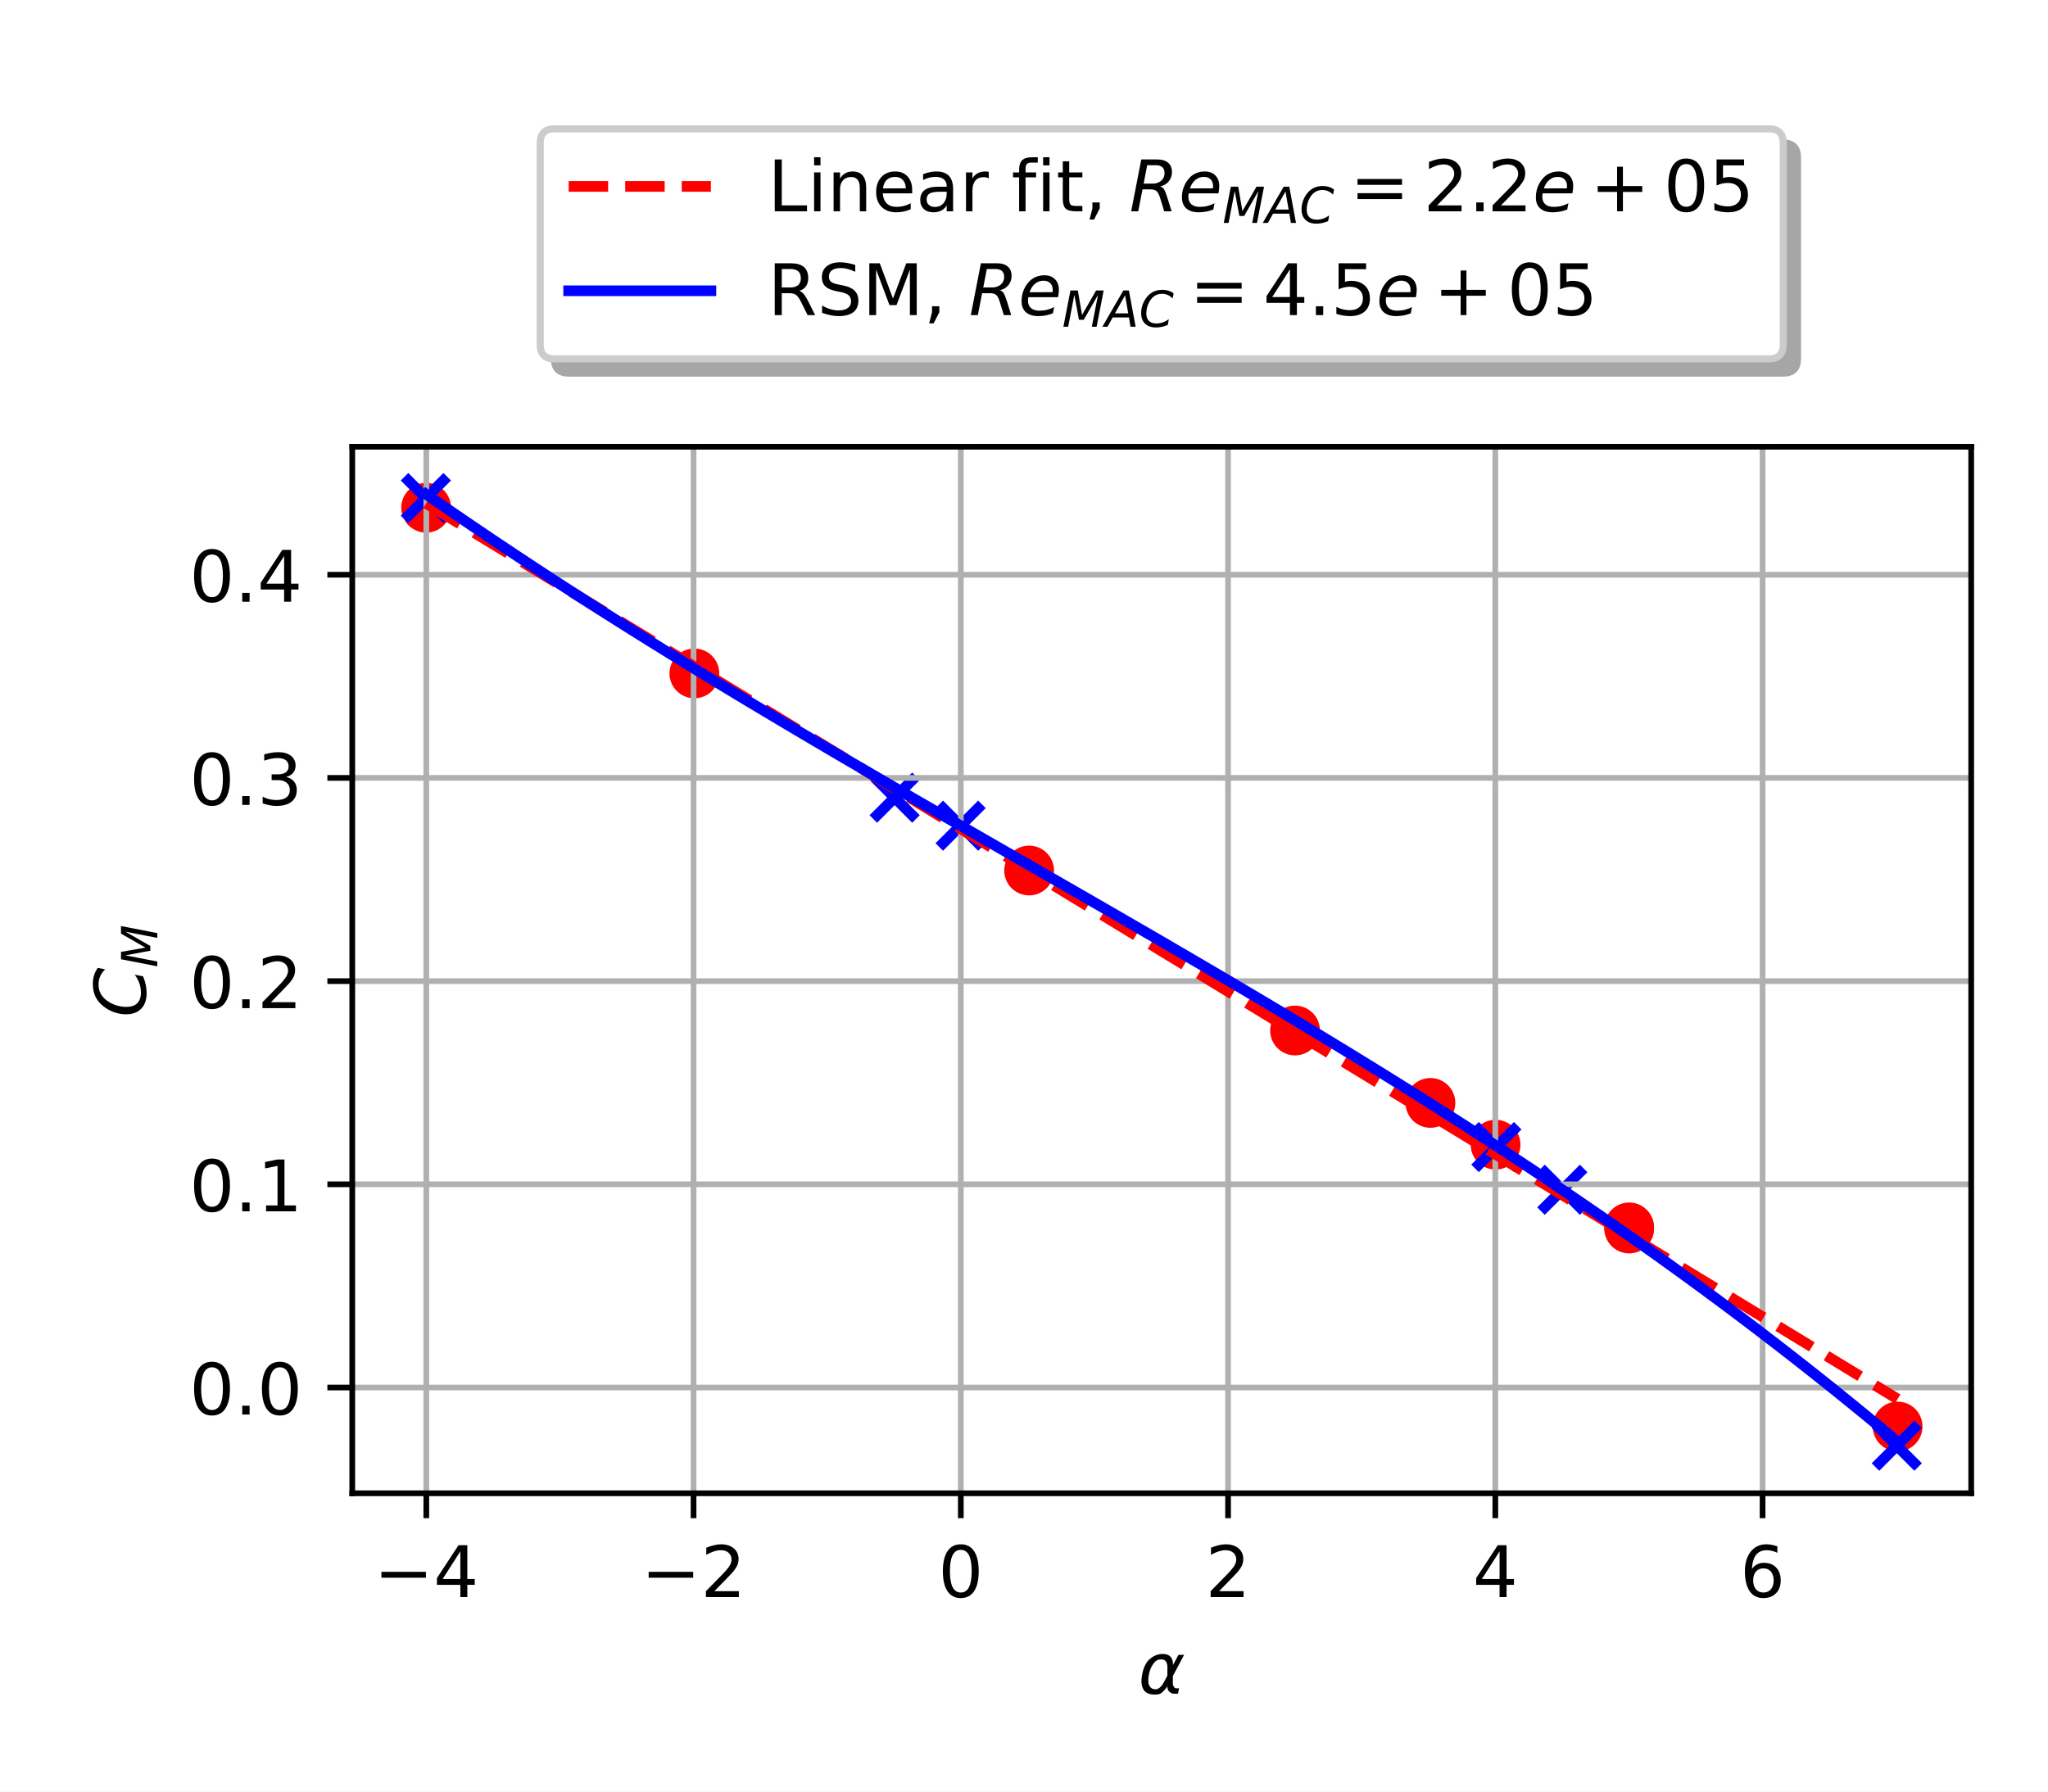
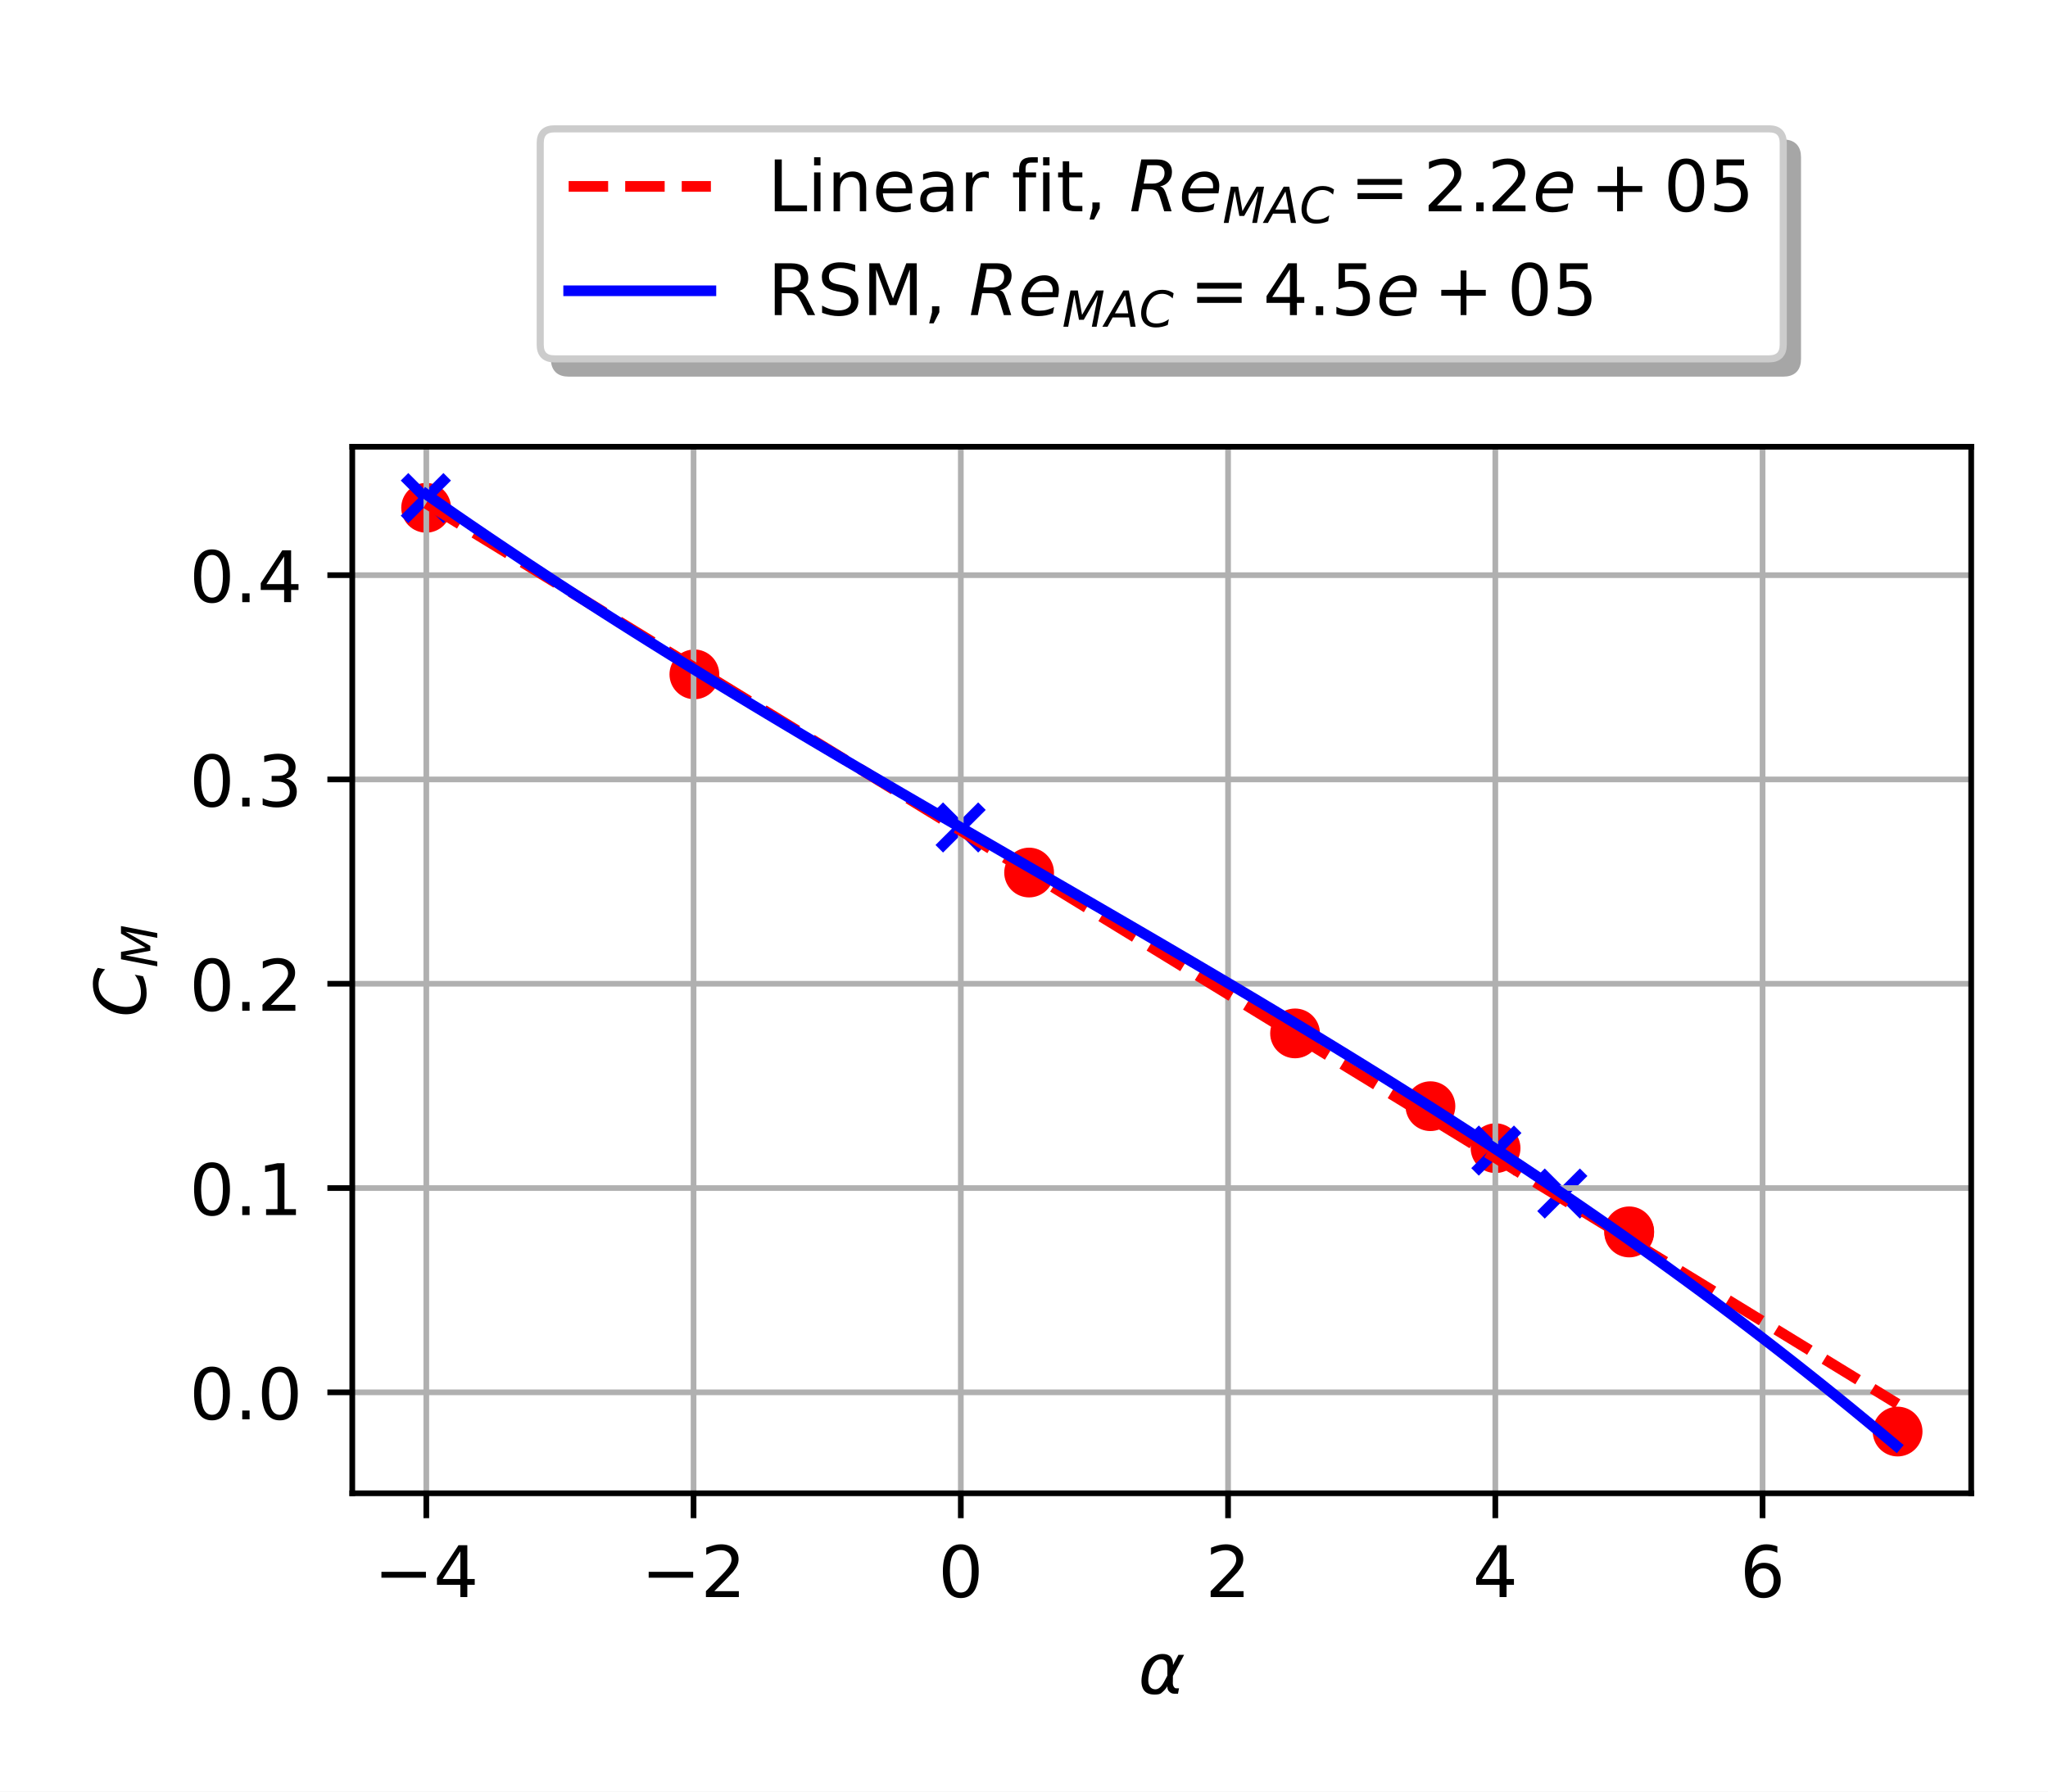
<svg xmlns="http://www.w3.org/2000/svg" xmlns:xlink="http://www.w3.org/1999/xlink" width="288pt" height="252pt" viewBox="0 0 288 252" version="1.1">
  <defs>
    <style type="text/css">*{stroke-linejoin: round; stroke-linecap: butt}</style>
  </defs>
  <g id="figure_1">
    <g id="patch_1">
      <path d="M 0 252  L 288 252  L 288 0  L 0 0  z " style="fill: #ffffff" />
    </g>
    <g id="axes_1">
      <g id="patch_2">
        <path d="M 49.538 210.04  L 277.2 210.04  L 277.2 62.838  L 49.538 62.838  z " style="fill: #ffffff" />
      </g>
      <g id="PathCollection_1">
        <defs>
-           <path id="mb49f72d69c" d="M 0 3  C 0.796 3 1.559 2.684 2.121 2.121  C 2.684 1.559 3 0.796 3 0  C 3 -0.796 2.684 -1.559 2.121 -2.121  C 1.559 -2.684 0.796 -3 0 -3  C -0.796 -3 -1.559 -2.684 -2.121 -2.121  C -2.684 -1.559 -3 -0.796 -3 0  C -3 0.796 -2.684 1.559 -2.121 2.121  C -1.559 2.684 -0.796 3 0 3  z " style="stroke: #ff0000" />
+           <path id="m8ae3cee586" d="M 0 3  C 0.796 3 1.559 2.684 2.121 2.121  C 2.684 1.559 3 0.796 3 0  C 3 -0.796 2.684 -1.559 2.121 -2.121  C 1.559 -2.684 0.796 -3 0 -3  C -0.796 -3 -1.559 -2.684 -2.121 -2.121  C -2.684 -1.559 -3 -0.796 -3 0  C -3 0.796 -2.684 1.559 -2.121 2.121  C -1.559 2.684 -0.796 3 0 3  z " style="stroke: #ff0000" />
        </defs>
-         <g clip-path="url(#pab47862c0a)">
-           <use xlink:href="#mb49f72d69c" x="59.924" y="71.418" style="fill: #ff0000; stroke: #ff0000" />
-           <use xlink:href="#mb49f72d69c" x="210.315" y="161.004" style="fill: #ff0000; stroke: #ff0000" />
-           <use xlink:href="#mb49f72d69c" x="266.852" y="200.649" style="fill: #ff0000; stroke: #ff0000" />
-           <use xlink:href="#mb49f72d69c" x="97.647" y="94.718" style="fill: #ff0000; stroke: #ff0000" />
-           <use xlink:href="#mb49f72d69c" x="182.118" y="144.948" style="fill: #ff0000; stroke: #ff0000" />
-           <use xlink:href="#mb49f72d69c" x="144.719" y="122.443" style="fill: #ff0000; stroke: #ff0000" />
-           <use xlink:href="#mb49f72d69c" x="229.106" y="172.801" style="fill: #ff0000; stroke: #ff0000" />
-           <use xlink:href="#mb49f72d69c" x="229.106" y="172.64" style="fill: #ff0000; stroke: #ff0000" />
-           <use xlink:href="#mb49f72d69c" x="201.155" y="155.131" style="fill: #ff0000; stroke: #ff0000" />
+         <g clip-path="url(#p9fdb414869)">
+           <use xlink:href="#m8ae3cee586" x="59.924" y="71.428" style="fill: #ff0000; stroke: #ff0000" />
+           <use xlink:href="#m8ae3cee586" x="210.315" y="161.499" style="fill: #ff0000; stroke: #ff0000" />
+           <use xlink:href="#m8ae3cee586" x="266.852" y="201.358" style="fill: #ff0000; stroke: #ff0000" />
+           <use xlink:href="#m8ae3cee586" x="97.647" y="94.854" style="fill: #ff0000; stroke: #ff0000" />
+           <use xlink:href="#m8ae3cee586" x="182.118" y="145.356" style="fill: #ff0000; stroke: #ff0000" />
+           <use xlink:href="#m8ae3cee586" x="144.719" y="122.729" style="fill: #ff0000; stroke: #ff0000" />
+           <use xlink:href="#m8ae3cee586" x="229.106" y="173.359" style="fill: #ff0000; stroke: #ff0000" />
+           <use xlink:href="#m8ae3cee586" x="229.106" y="173.198" style="fill: #ff0000; stroke: #ff0000" />
+           <use xlink:href="#m8ae3cee586" x="201.155" y="155.594" style="fill: #ff0000; stroke: #ff0000" />
        </g>
      </g>
      <g id="PathCollection_2">
        <defs>
-           <path id="m81553757bf" d="M -3 3  L 3 -3  M -3 -3  L 3 3  " style="stroke: #0000ff; stroke-width: 1.5" />
+           <path id="me4665b30a8" d="M -3 3  L 3 -3  M -3 -3  L 3 3  " style="stroke: #0000ff; stroke-width: 1.5" />
        </defs>
-         <g clip-path="url(#pab47862c0a)">
-           <use xlink:href="#m81553757bf" x="266.739" y="203.349" style="fill: #0000ff; stroke: #0000ff; stroke-width: 1.5" />
-           <use xlink:href="#m81553757bf" x="135.086" y="116.137" style="fill: #0000ff; stroke: #0000ff; stroke-width: 1.5" />
-           <use xlink:href="#m81553757bf" x="210.428" y="161.341" style="fill: #0000ff; stroke: #0000ff; stroke-width: 1.5" />
-           <use xlink:href="#m81553757bf" x="125.811" y="112.197" style="fill: #0000ff; stroke: #0000ff; stroke-width: 1.5" />
-           <use xlink:href="#m81553757bf" x="219.701" y="167.352" style="fill: #0000ff; stroke: #0000ff; stroke-width: 1.5" />
-           <use xlink:href="#m81553757bf" x="59.886" y="70.06" style="fill: #0000ff; stroke: #0000ff; stroke-width: 1.5" />
+         <g clip-path="url(#p9fdb414869)">
+           <use xlink:href="#me4665b30a8" x="135.086" y="116.389" style="fill: #0000ff; stroke: #0000ff; stroke-width: 1.5" />
+           <use xlink:href="#me4665b30a8" x="210.428" y="161.837" style="fill: #0000ff; stroke: #0000ff; stroke-width: 1.5" />
+           <use xlink:href="#me4665b30a8" x="219.701" y="167.881" style="fill: #0000ff; stroke: #0000ff; stroke-width: 1.5" />
+           <use xlink:href="#me4665b30a8" x="59.886" y="70.063" style="fill: #0000ff; stroke: #0000ff; stroke-width: 1.5" />
        </g>
      </g>
      <g id="matplotlib.axis_1">
        <g id="xtick_1">
          <g id="line2d_1">
-             <path d="M 59.949 210.04  L 59.949 62.838  " clip-path="url(#pab47862c0a)" style="fill: none; stroke: #b0b0b0; stroke-width: 0.8; stroke-linecap: square" />
+             <path d="M 59.949 210.04  L 59.949 62.838  " clip-path="url(#p9fdb414869)" style="fill: none; stroke: #b0b0b0; stroke-width: 0.8; stroke-linecap: square" />
          </g>
          <g id="line2d_2">
            <defs>
-               <path id="m989e47836b" d="M 0 0  L 0 3.5  " style="stroke: #000000; stroke-width: 0.8" />
-             </defs>
-             <g>
-               <use xlink:href="#m989e47836b" x="59.949" y="210.04" style="stroke: #000000; stroke-width: 0.8" />
+               <path id="m7a6e5e6312" d="M 0 0  L 0 3.5  " style="stroke: #000000; stroke-width: 0.8" />
+             </defs>
+             <g>
+               <use xlink:href="#m7a6e5e6312" x="59.949" y="210.04" style="stroke: #000000; stroke-width: 0.8" />
            </g>
          </g>
          <g id="text_1">
            <g transform="translate(52.57741 224.6384) scale(0.1 -0.1)">
              <defs>
                <path id="DejaVuSans-2212" d="M 678 2272  L 4684 2272  L 4684 1741  L 678 1741  L 678 2272  z " transform="scale(0.015625)" />
                <path id="DejaVuSans-34" d="M 2419 4116  L 825 1625  L 2419 1625  L 2419 4116  z M 2253 4666  L 3047 4666  L 3047 1625  L 3713 1625  L 3713 1100  L 3047 1100  L 3047 0  L 2419 0  L 2419 1100  L 313 1100  L 313 1709  L 2253 4666  z " transform="scale(0.015625)" />
              </defs>
              <use xlink:href="#DejaVuSans-2212" />
              <use xlink:href="#DejaVuSans-34" x="83.789" />
            </g>
          </g>
        </g>
        <g id="xtick_2">
          <g id="line2d_3">
-             <path d="M 97.531 210.04  L 97.531 62.838  " clip-path="url(#pab47862c0a)" style="fill: none; stroke: #b0b0b0; stroke-width: 0.8; stroke-linecap: square" />
+             <path d="M 97.531 210.04  L 97.531 62.838  " clip-path="url(#p9fdb414869)" style="fill: none; stroke: #b0b0b0; stroke-width: 0.8; stroke-linecap: square" />
          </g>
          <g id="line2d_4">
            <g>
-               <use xlink:href="#m989e47836b" x="97.531" y="210.04" style="stroke: #000000; stroke-width: 0.8" />
+               <use xlink:href="#m7a6e5e6312" x="97.531" y="210.04" style="stroke: #000000; stroke-width: 0.8" />
            </g>
          </g>
          <g id="text_2">
            <g transform="translate(90.16002 224.6384) scale(0.1 -0.1)">
              <defs>
                <path id="DejaVuSans-32" d="M 1228 531  L 3431 531  L 3431 0  L 469 0  L 469 531  Q 828 903 1448 1529  Q 2069 2156 2228 2338  Q 2531 2678 2651 2914  Q 2772 3150 2772 3378  Q 2772 3750 2511 3984  Q 2250 4219 1831 4219  Q 1534 4219 1204 4116  Q 875 4013 500 3803  L 500 4441  Q 881 4594 1212 4672  Q 1544 4750 1819 4750  Q 2544 4750 2975 4387  Q 3406 4025 3406 3419  Q 3406 3131 3298 2873  Q 3191 2616 2906 2266  Q 2828 2175 2409 1742  Q 1991 1309 1228 531  z " transform="scale(0.015625)" />
              </defs>
              <use xlink:href="#DejaVuSans-2212" />
              <use xlink:href="#DejaVuSans-32" x="83.789" />
            </g>
          </g>
        </g>
        <g id="xtick_3">
          <g id="line2d_5">
-             <path d="M 135.114 210.04  L 135.114 62.838  " clip-path="url(#pab47862c0a)" style="fill: none; stroke: #b0b0b0; stroke-width: 0.8; stroke-linecap: square" />
+             <path d="M 135.114 210.04  L 135.114 62.838  " clip-path="url(#p9fdb414869)" style="fill: none; stroke: #b0b0b0; stroke-width: 0.8; stroke-linecap: square" />
          </g>
          <g id="line2d_6">
            <g>
-               <use xlink:href="#m989e47836b" x="135.114" y="210.04" style="stroke: #000000; stroke-width: 0.8" />
+               <use xlink:href="#m7a6e5e6312" x="135.114" y="210.04" style="stroke: #000000; stroke-width: 0.8" />
            </g>
          </g>
          <g id="text_3">
            <g transform="translate(131.9325 224.6384) scale(0.1 -0.1)">
              <defs>
                <path id="DejaVuSans-30" d="M 2034 4250  Q 1547 4250 1301 3770  Q 1056 3291 1056 2328  Q 1056 1369 1301 889  Q 1547 409 2034 409  Q 2525 409 2770 889  Q 3016 1369 3016 2328  Q 3016 3291 2770 3770  Q 2525 4250 2034 4250  z M 2034 4750  Q 2819 4750 3233 4129  Q 3647 3509 3647 2328  Q 3647 1150 3233 529  Q 2819 -91 2034 -91  Q 1250 -91 836 529  Q 422 1150 422 2328  Q 422 3509 836 4129  Q 1250 4750 2034 4750  z " transform="scale(0.015625)" />
              </defs>
              <use xlink:href="#DejaVuSans-30" />
            </g>
          </g>
        </g>
        <g id="xtick_4">
          <g id="line2d_7">
-             <path d="M 172.696 210.04  L 172.696 62.838  " clip-path="url(#pab47862c0a)" style="fill: none; stroke: #b0b0b0; stroke-width: 0.8; stroke-linecap: square" />
+             <path d="M 172.696 210.04  L 172.696 62.838  " clip-path="url(#p9fdb414869)" style="fill: none; stroke: #b0b0b0; stroke-width: 0.8; stroke-linecap: square" />
          </g>
          <g id="line2d_8">
            <g>
-               <use xlink:href="#m989e47836b" x="172.696" y="210.04" style="stroke: #000000; stroke-width: 0.8" />
+               <use xlink:href="#m7a6e5e6312" x="172.696" y="210.04" style="stroke: #000000; stroke-width: 0.8" />
            </g>
          </g>
          <g id="text_4">
            <g transform="translate(169.5151 224.6384) scale(0.1 -0.1)">
              <use xlink:href="#DejaVuSans-32" />
            </g>
          </g>
        </g>
        <g id="xtick_5">
          <g id="line2d_9">
-             <path d="M 210.279 210.04  L 210.279 62.838  " clip-path="url(#pab47862c0a)" style="fill: none; stroke: #b0b0b0; stroke-width: 0.8; stroke-linecap: square" />
+             <path d="M 210.279 210.04  L 210.279 62.838  " clip-path="url(#p9fdb414869)" style="fill: none; stroke: #b0b0b0; stroke-width: 0.8; stroke-linecap: square" />
          </g>
          <g id="line2d_10">
            <g>
-               <use xlink:href="#m989e47836b" x="210.279" y="210.04" style="stroke: #000000; stroke-width: 0.8" />
+               <use xlink:href="#m7a6e5e6312" x="210.279" y="210.04" style="stroke: #000000; stroke-width: 0.8" />
            </g>
          </g>
          <g id="text_5">
            <g transform="translate(207.0977 224.6384) scale(0.1 -0.1)">
              <use xlink:href="#DejaVuSans-34" />
            </g>
          </g>
        </g>
        <g id="xtick_6">
          <g id="line2d_11">
-             <path d="M 247.862 210.04  L 247.862 62.838  " clip-path="url(#pab47862c0a)" style="fill: none; stroke: #b0b0b0; stroke-width: 0.8; stroke-linecap: square" />
+             <path d="M 247.862 210.04  L 247.862 62.838  " clip-path="url(#p9fdb414869)" style="fill: none; stroke: #b0b0b0; stroke-width: 0.8; stroke-linecap: square" />
          </g>
          <g id="line2d_12">
            <g>
-               <use xlink:href="#m989e47836b" x="247.862" y="210.04" style="stroke: #000000; stroke-width: 0.8" />
+               <use xlink:href="#m7a6e5e6312" x="247.862" y="210.04" style="stroke: #000000; stroke-width: 0.8" />
            </g>
          </g>
          <g id="text_6">
            <g transform="translate(244.6803 224.6384) scale(0.1 -0.1)">
              <defs>
                <path id="DejaVuSans-36" d="M 2113 2584  Q 1688 2584 1439 2293  Q 1191 2003 1191 1497  Q 1191 994 1439 701  Q 1688 409 2113 409  Q 2538 409 2786 701  Q 3034 994 3034 1497  Q 3034 2003 2786 2293  Q 2538 2584 2113 2584  z M 3366 4563  L 3366 3988  Q 3128 4100 2886 4159  Q 2644 4219 2406 4219  Q 1781 4219 1451 3797  Q 1122 3375 1075 2522  Q 1259 2794 1537 2939  Q 1816 3084 2150 3084  Q 2853 3084 3261 2657  Q 3669 2231 3669 1497  Q 3669 778 3244 343  Q 2819 -91 2113 -91  Q 1303 -91 875 529  Q 447 1150 447 2328  Q 447 3434 972 4092  Q 1497 4750 2381 4750  Q 2619 4750 2861 4703  Q 3103 4656 3366 4563  z " transform="scale(0.015625)" />
              </defs>
              <use xlink:href="#DejaVuSans-36" />
            </g>
          </g>
        </g>
        <g id="text_7">
          <g transform="translate(160.069 238.3166) scale(0.1 -0.1)">
            <defs>
              <path id="DejaVuSans-Oblique-3b1" d="M 2619 1628  L 2622 2350  Q 2625 3088 2069 3091  Q 1653 3094 1394 2747  Q 1069 2319 959 1747  Q 825 1059 994 731  Q 1169 397 1547 397  Q 1966 397 2319 1063  L 2619 1628  z M 2166 3578  Q 3141 3594 3128 2584  Q 3128 2584 3616 3500  L 4128 3500  L 3119 1603  L 3109 919  Q 3109 766 3194 638  Q 3291 488 3391 488  L 3669 488  L 3575 0  L 3228 0  Q 2934 0 2722 263  Q 2622 394 2619 669  Q 2416 334 2066 50  Q 1900 -81 1453 -78  Q 722 -72 456 397  Q 184 884 353 1747  Q 534 2675 1009 3097  Q 1544 3569 2166 3578  z " transform="scale(0.015625)" />
            </defs>
            <use xlink:href="#DejaVuSans-Oblique-3b1" transform="translate(0 0.84375)" />
          </g>
        </g>
      </g>
      <g id="matplotlib.axis_2">
        <g id="ytick_1">
          <g id="line2d_13">
-             <path d="M 49.538 195.163  L 277.2 195.163  " clip-path="url(#pab47862c0a)" style="fill: none; stroke: #b0b0b0; stroke-width: 0.8; stroke-linecap: square" />
+             <path d="M 49.538 195.842  L 277.2 195.842  " clip-path="url(#p9fdb414869)" style="fill: none; stroke: #b0b0b0; stroke-width: 0.8; stroke-linecap: square" />
          </g>
          <g id="line2d_14">
            <defs>
-               <path id="mbe72a34223" d="M 0 0  L -3.5 0  " style="stroke: #000000; stroke-width: 0.8" />
-             </defs>
-             <g>
-               <use xlink:href="#mbe72a34223" x="49.538" y="195.163" style="stroke: #000000; stroke-width: 0.8" />
+               <path id="mff5ac485a6" d="M 0 0  L -3.5 0  " style="stroke: #000000; stroke-width: 0.8" />
+             </defs>
+             <g>
+               <use xlink:href="#mff5ac485a6" x="49.538" y="195.842" style="stroke: #000000; stroke-width: 0.8" />
            </g>
          </g>
          <g id="text_8">
-             <g transform="translate(26.63488 198.9624) scale(0.1 -0.1)">
+             <g transform="translate(26.63488 199.6415) scale(0.1 -0.1)">
              <defs>
                <path id="DejaVuSans-2e" d="M 684 794  L 1344 794  L 1344 0  L 684 0  L 684 794  z " transform="scale(0.015625)" />
              </defs>
              <use xlink:href="#DejaVuSans-30" />
              <use xlink:href="#DejaVuSans-2e" x="63.623" />
              <use xlink:href="#DejaVuSans-30" x="95.41" />
            </g>
          </g>
        </g>
        <g id="ytick_2">
          <g id="line2d_15">
-             <path d="M 49.538 166.582  L 277.2 166.582  " clip-path="url(#pab47862c0a)" style="fill: none; stroke: #b0b0b0; stroke-width: 0.8; stroke-linecap: square" />
+             <path d="M 49.538 167.106  L 277.2 167.106  " clip-path="url(#p9fdb414869)" style="fill: none; stroke: #b0b0b0; stroke-width: 0.8; stroke-linecap: square" />
          </g>
          <g id="line2d_16">
            <g>
-               <use xlink:href="#mbe72a34223" x="49.538" y="166.582" style="stroke: #000000; stroke-width: 0.8" />
+               <use xlink:href="#mff5ac485a6" x="49.538" y="167.106" style="stroke: #000000; stroke-width: 0.8" />
            </g>
          </g>
          <g id="text_9">
-             <g transform="translate(26.63488 170.3811) scale(0.1 -0.1)">
+             <g transform="translate(26.63488 170.9057) scale(0.1 -0.1)">
              <defs>
                <path id="DejaVuSans-31" d="M 794 531  L 1825 531  L 1825 4091  L 703 3866  L 703 4441  L 1819 4666  L 2450 4666  L 2450 531  L 3481 531  L 3481 0  L 794 0  L 794 531  z " transform="scale(0.015625)" />
              </defs>
              <use xlink:href="#DejaVuSans-30" />
              <use xlink:href="#DejaVuSans-2e" x="63.623" />
              <use xlink:href="#DejaVuSans-31" x="95.41" />
            </g>
          </g>
        </g>
        <g id="ytick_3">
          <g id="line2d_17">
-             <path d="M 49.538 138.001  L 277.2 138.001  " clip-path="url(#pab47862c0a)" style="fill: none; stroke: #b0b0b0; stroke-width: 0.8; stroke-linecap: square" />
+             <path d="M 49.538 138.371  L 277.2 138.371  " clip-path="url(#p9fdb414869)" style="fill: none; stroke: #b0b0b0; stroke-width: 0.8; stroke-linecap: square" />
          </g>
          <g id="line2d_18">
            <g>
-               <use xlink:href="#mbe72a34223" x="49.538" y="138.001" style="stroke: #000000; stroke-width: 0.8" />
+               <use xlink:href="#mff5ac485a6" x="49.538" y="138.371" style="stroke: #000000; stroke-width: 0.8" />
            </g>
          </g>
          <g id="text_10">
-             <g transform="translate(26.63488 141.7998) scale(0.1 -0.1)">
+             <g transform="translate(26.63488 142.1699) scale(0.1 -0.1)">
              <use xlink:href="#DejaVuSans-30" />
              <use xlink:href="#DejaVuSans-2e" x="63.623" />
              <use xlink:href="#DejaVuSans-32" x="95.41" />
            </g>
          </g>
        </g>
        <g id="ytick_4">
          <g id="line2d_19">
-             <path d="M 49.538 109.419  L 277.2 109.419  " clip-path="url(#pab47862c0a)" style="fill: none; stroke: #b0b0b0; stroke-width: 0.8; stroke-linecap: square" />
+             <path d="M 49.538 109.635  L 277.2 109.635  " clip-path="url(#p9fdb414869)" style="fill: none; stroke: #b0b0b0; stroke-width: 0.8; stroke-linecap: square" />
          </g>
          <g id="line2d_20">
            <g>
-               <use xlink:href="#mbe72a34223" x="49.538" y="109.419" style="stroke: #000000; stroke-width: 0.8" />
+               <use xlink:href="#mff5ac485a6" x="49.538" y="109.635" style="stroke: #000000; stroke-width: 0.8" />
            </g>
          </g>
          <g id="text_11">
-             <g transform="translate(26.63488 113.2185) scale(0.1 -0.1)">
+             <g transform="translate(26.63488 113.4341) scale(0.1 -0.1)">
              <defs>
                <path id="DejaVuSans-33" d="M 2597 2516  Q 3050 2419 3304 2112  Q 3559 1806 3559 1356  Q 3559 666 3084 287  Q 2609 -91 1734 -91  Q 1441 -91 1130 -33  Q 819 25 488 141  L 488 750  Q 750 597 1062 519  Q 1375 441 1716 441  Q 2309 441 2620 675  Q 2931 909 2931 1356  Q 2931 1769 2642 2001  Q 2353 2234 1838 2234  L 1294 2234  L 1294 2753  L 1863 2753  Q 2328 2753 2575 2939  Q 2822 3125 2822 3475  Q 2822 3834 2567 4026  Q 2313 4219 1838 4219  Q 1578 4219 1281 4162  Q 984 4106 628 3988  L 628 4550  Q 988 4650 1302 4700  Q 1616 4750 1894 4750  Q 2613 4750 3031 4423  Q 3450 4097 3450 3541  Q 3450 3153 3228 2886  Q 3006 2619 2597 2516  z " transform="scale(0.015625)" />
              </defs>
              <use xlink:href="#DejaVuSans-30" />
              <use xlink:href="#DejaVuSans-2e" x="63.623" />
              <use xlink:href="#DejaVuSans-33" x="95.41" />
            </g>
          </g>
        </g>
        <g id="ytick_5">
          <g id="line2d_21">
-             <path d="M 49.538 80.838  L 277.2 80.838  " clip-path="url(#pab47862c0a)" style="fill: none; stroke: #b0b0b0; stroke-width: 0.8; stroke-linecap: square" />
+             <path d="M 49.538 80.899  L 277.2 80.899  " clip-path="url(#p9fdb414869)" style="fill: none; stroke: #b0b0b0; stroke-width: 0.8; stroke-linecap: square" />
          </g>
          <g id="line2d_22">
            <g>
-               <use xlink:href="#mbe72a34223" x="49.538" y="80.838" style="stroke: #000000; stroke-width: 0.8" />
+               <use xlink:href="#mff5ac485a6" x="49.538" y="80.899" style="stroke: #000000; stroke-width: 0.8" />
            </g>
          </g>
          <g id="text_12">
-             <g transform="translate(26.63488 84.63715) scale(0.1 -0.1)">
+             <g transform="translate(26.63488 84.69827) scale(0.1 -0.1)">
              <use xlink:href="#DejaVuSans-30" />
              <use xlink:href="#DejaVuSans-2e" x="63.623" />
              <use xlink:href="#DejaVuSans-34" x="95.41" />
            </g>
          </g>
        </g>
        <g id="text_13">
          <g transform="translate(20.55519 143.089) rotate(-90) scale(0.1 -0.1)">
            <defs>
              <path id="DejaVuSans-Oblique-43" d="M 4447 4306  L 4319 3641  Q 4019 3944 3683 4091  Q 3347 4238 2956 4238  Q 2422 4238 2017 3981  Q 1613 3725 1319 3200  Q 1131 2863 1032 2486  Q 934 2109 934 1728  Q 934 1091 1264 756  Q 1594 422 2222 422  Q 2656 422 3056 561  Q 3456 700 3834 978  L 3688 231  Q 3316 72 2936 -9  Q 2556 -91 2175 -91  Q 1278 -91 773 396  Q 269 884 269 1753  Q 269 2309 461 2846  Q 653 3384 1013 3828  Q 1394 4300 1883 4525  Q 2372 4750 3022 4750  Q 3422 4750 3780 4639  Q 4138 4528 4447 4306  z " transform="scale(0.015625)" />
              <path id="DejaVuSans-Oblique-4d" d="M 1081 4666  L 2028 4666  L 2572 1522  L 4378 4666  L 5350 4666  L 4441 0  L 3828 0  L 4622 4091  L 2791 897  L 2175 897  L 1581 4103  L 788 0  L 172 0  L 1081 4666  z " transform="scale(0.015625)" />
            </defs>
            <use xlink:href="#DejaVuSans-Oblique-43" transform="translate(0 0.78125)" />
            <use xlink:href="#DejaVuSans-Oblique-4d" transform="translate(69.82422 -15.625) scale(0.7)" />
          </g>
        </g>
      </g>
      <g id="line2d_23">
-         <path d="M 59.924 70.804  L 62.014 72.077  L 64.104 73.349  L 66.194 74.622  L 68.285 75.894  L 70.375 77.167  L 72.465 78.439  L 74.555 79.712  L 76.645 80.985  L 78.736 82.257  L 80.826 83.53  L 82.916 84.802  L 85.006 86.075  L 87.096 87.347  L 89.186 88.62  L 91.277 89.892  L 93.367 91.165  L 95.457 92.437  L 97.547 93.71  L 99.637 94.982  L 101.728 96.255  L 103.818 97.528  L 105.908 98.8  L 107.998 100.073  L 110.088 101.345  L 112.178 102.618  L 114.269 103.89  L 116.359 105.163  L 118.449 106.435  L 120.539 107.708  L 122.629 108.98  L 124.719 110.253  L 126.81 111.526  L 128.9 112.798  L 130.99 114.071  L 133.08 115.343  L 135.17 116.616  L 137.261 117.888  L 139.351 119.161  L 141.441 120.433  L 143.531 121.706  L 145.621 122.978  L 147.711 124.251  L 149.802 125.524  L 151.892 126.796  L 153.982 128.069  L 156.072 129.341  L 158.162 130.614  L 160.253 131.886  L 162.343 133.159  L 164.433 134.431  L 166.523 135.704  L 168.613 136.976  L 170.703 138.249  L 172.794 139.522  L 174.884 140.794  L 176.974 142.067  L 179.064 143.339  L 181.154 144.612  L 183.245 145.884  L 185.335 147.157  L 187.425 148.429  L 189.515 149.702  L 191.605 150.974  L 193.695 152.247  L 195.786 153.52  L 197.876 154.792  L 199.966 156.065  L 202.056 157.337  L 204.146 158.61  L 206.237 159.882  L 208.327 161.155  L 210.417 162.427  L 212.507 163.7  L 214.597 164.972  L 216.687 166.245  L 218.778 167.518  L 220.868 168.79  L 222.958 170.063  L 225.048 171.335  L 227.138 172.608  L 229.228 173.88  L 231.319 175.153  L 233.409 176.425  L 235.499 177.698  L 237.589 178.97  L 239.679 180.243  L 241.77 181.515  L 243.86 182.788  L 245.95 184.061  L 248.04 185.333  L 250.13 186.606  L 252.22 187.878  L 254.311 189.151  L 256.401 190.423  L 258.491 191.696  L 260.581 192.968  L 262.671 194.241  L 264.762 195.513  L 266.852 196.786  " clip-path="url(#pab47862c0a)" style="fill: none; stroke-dasharray: 5.55,2.4; stroke-dashoffset: 0; stroke: #ff0000; stroke-width: 1.5" />
+         <path d="M 59.924 70.811  L 62.014 72.09  L 64.104 73.37  L 66.194 74.649  L 68.285 75.929  L 70.375 77.208  L 72.465 78.488  L 74.555 79.767  L 76.645 81.046  L 78.736 82.326  L 80.826 83.605  L 82.916 84.885  L 85.006 86.164  L 87.096 87.444  L 89.186 88.723  L 91.277 90.002  L 93.367 91.282  L 95.457 92.561  L 97.547 93.841  L 99.637 95.12  L 101.728 96.399  L 103.818 97.679  L 105.908 98.958  L 107.998 100.238  L 110.088 101.517  L 112.178 102.797  L 114.269 104.076  L 116.359 105.355  L 118.449 106.635  L 120.539 107.914  L 122.629 109.194  L 124.719 110.473  L 126.81 111.753  L 128.9 113.032  L 130.99 114.311  L 133.08 115.591  L 135.17 116.87  L 137.261 118.15  L 139.351 119.429  L 141.441 120.709  L 143.531 121.988  L 145.621 123.267  L 147.711 124.547  L 149.802 125.826  L 151.892 127.106  L 153.982 128.385  L 156.072 129.664  L 158.162 130.944  L 160.253 132.223  L 162.343 133.503  L 164.433 134.782  L 166.523 136.062  L 168.613 137.341  L 170.703 138.62  L 172.794 139.9  L 174.884 141.179  L 176.974 142.459  L 179.064 143.738  L 181.154 145.018  L 183.245 146.297  L 185.335 147.576  L 187.425 148.856  L 189.515 150.135  L 191.605 151.415  L 193.695 152.694  L 195.786 153.973  L 197.876 155.253  L 199.966 156.532  L 202.056 157.812  L 204.146 159.091  L 206.237 160.371  L 208.327 161.65  L 210.417 162.929  L 212.507 164.209  L 214.597 165.488  L 216.687 166.768  L 218.778 168.047  L 220.868 169.327  L 222.958 170.606  L 225.048 171.885  L 227.138 173.165  L 229.228 174.444  L 231.319 175.724  L 233.409 177.003  L 235.499 178.283  L 237.589 179.562  L 239.679 180.841  L 241.77 182.121  L 243.86 183.4  L 245.95 184.68  L 248.04 185.959  L 250.13 187.238  L 252.22 188.518  L 254.311 189.797  L 256.401 191.077  L 258.491 192.356  L 260.581 193.636  L 262.671 194.915  L 264.762 196.194  L 266.852 197.474  " clip-path="url(#p9fdb414869)" style="fill: none; stroke-dasharray: 5.55,2.4; stroke-dashoffset: 0; stroke: #ff0000; stroke-width: 1.5" />
      </g>
      <g id="line2d_24">
-         <path d="M 59.949 69.529  L 62.036 70.979  L 64.124 72.416  L 66.212 73.841  L 68.3 75.255  L 70.388 76.657  L 72.476 78.047  L 74.564 79.427  L 76.652 80.797  L 78.74 82.156  L 80.828 83.505  L 82.916 84.845  L 85.004 86.175  L 87.092 87.496  L 89.179 88.809  L 91.267 90.114  L 93.355 91.41  L 95.443 92.699  L 97.531 93.981  L 99.619 95.255  L 101.707 96.523  L 103.795 97.784  L 105.883 99.04  L 107.971 100.289  L 110.059 101.533  L 112.147 102.772  L 114.234 104.007  L 116.322 105.236  L 118.41 106.462  L 120.498 107.684  L 122.586 108.902  L 124.674 110.117  L 126.762 111.329  L 128.85 112.538  L 130.938 113.746  L 133.026 114.951  L 135.114 116.155  L 137.202 117.357  L 139.29 118.558  L 141.377 119.759  L 143.465 120.959  L 145.553 122.16  L 147.641 123.36  L 149.729 124.562  L 151.817 125.764  L 153.905 126.967  L 155.993 128.172  L 158.081 129.379  L 160.169 130.588  L 162.257 131.8  L 164.345 133.014  L 166.433 134.232  L 168.52 135.453  L 170.608 136.678  L 172.696 137.907  L 174.784 139.14  L 176.872 140.379  L 178.96 141.622  L 181.048 142.87  L 183.136 144.125  L 185.224 145.385  L 187.312 146.652  L 189.4 147.925  L 191.488 149.205  L 193.576 150.493  L 195.663 151.788  L 197.751 153.091  L 199.839 154.403  L 201.927 155.723  L 204.015 157.052  L 206.103 158.39  L 208.191 159.737  L 210.279 161.095  L 212.367 162.462  L 214.455 163.84  L 216.543 165.229  L 218.631 166.629  L 220.719 168.041  L 222.806 169.464  L 224.894 170.899  L 226.982 172.347  L 229.07 173.807  L 231.158 175.281  L 233.246 176.767  L 235.334 178.268  L 237.422 179.782  L 239.51 181.311  L 241.598 182.854  L 243.686 184.412  L 245.774 185.986  L 247.862 187.575  L 249.949 189.18  L 252.037 190.801  L 254.125 192.439  L 256.213 194.093  L 258.301 195.765  L 260.389 197.454  L 262.477 199.161  L 264.565 200.886  L 266.653 202.63  " clip-path="url(#pab47862c0a)" style="fill: none; stroke: #0000ff; stroke-width: 1.5; stroke-linecap: square" />
+         <path d="M 59.949 69.529  L 62.036 70.987  L 64.124 72.432  L 66.212 73.865  L 68.3 75.286  L 70.388 76.695  L 72.476 78.093  L 74.564 79.481  L 76.652 80.857  L 78.74 82.224  L 80.828 83.581  L 82.916 84.927  L 85.004 86.265  L 87.092 87.594  L 89.179 88.914  L 91.267 90.225  L 93.355 91.529  L 95.443 92.825  L 97.531 94.113  L 99.619 95.394  L 101.707 96.669  L 103.795 97.937  L 105.883 99.199  L 107.971 100.456  L 110.059 101.706  L 112.147 102.952  L 114.234 104.193  L 116.322 105.429  L 118.41 106.662  L 120.498 107.89  L 122.586 109.115  L 124.674 110.336  L 126.762 111.555  L 128.85 112.771  L 130.938 113.985  L 133.026 115.196  L 135.114 116.407  L 137.202 117.615  L 139.29 118.823  L 141.377 120.031  L 143.465 121.237  L 145.553 122.444  L 147.641 123.651  L 149.729 124.859  L 151.817 126.068  L 153.905 127.278  L 155.993 128.489  L 158.081 129.703  L 160.169 130.918  L 162.257 132.137  L 164.345 133.358  L 166.433 134.582  L 168.52 135.809  L 170.608 137.041  L 172.696 138.277  L 174.784 139.517  L 176.872 140.762  L 178.96 142.011  L 181.048 143.267  L 183.136 144.528  L 185.224 145.795  L 187.312 147.069  L 189.4 148.349  L 191.488 149.636  L 193.576 150.931  L 195.663 152.233  L 197.751 153.543  L 199.839 154.862  L 201.927 156.189  L 204.015 157.525  L 206.103 158.87  L 208.191 160.225  L 210.279 161.59  L 212.367 162.965  L 214.455 164.35  L 216.543 165.747  L 218.631 167.154  L 220.719 168.573  L 222.806 170.004  L 224.894 171.447  L 226.982 172.903  L 229.07 174.371  L 231.158 175.852  L 233.246 177.347  L 235.334 178.855  L 237.422 180.378  L 239.51 181.915  L 241.598 183.467  L 243.686 185.033  L 245.774 186.615  L 247.862 188.213  L 249.949 189.826  L 252.037 191.456  L 254.125 193.103  L 256.213 194.766  L 258.301 196.447  L 260.389 198.145  L 262.477 199.862  L 264.565 201.596  L 266.653 203.349  " clip-path="url(#p9fdb414869)" style="fill: none; stroke: #0000ff; stroke-width: 1.5; stroke-linecap: square" />
      </g>
      <g id="patch_3">
        <path d="M 49.538 210.04  L 49.538 62.838  " style="fill: none; stroke: #000000; stroke-width: 0.8; stroke-linejoin: miter; stroke-linecap: square" />
      </g>
      <g id="patch_4">
        <path d="M 277.2 210.04  L 277.2 62.838  " style="fill: none; stroke: #000000; stroke-width: 0.8; stroke-linejoin: miter; stroke-linecap: square" />
      </g>
      <g id="patch_5">
        <path d="M 49.538 210.04  L 277.2 210.04  " style="fill: none; stroke: #000000; stroke-width: 0.8; stroke-linejoin: miter; stroke-linecap: square" />
      </g>
      <g id="patch_6">
        <path d="M 49.538 62.838  L 277.2 62.838  " style="fill: none; stroke: #000000; stroke-width: 0.8; stroke-linejoin: miter; stroke-linecap: square" />
      </g>
      <g id="legend_1">
        <g id="patch_7">
          <path d="M 79.969 52.478  L 250.769 52.478  Q 252.769 52.478 252.769 50.478  L 252.769 22.122  Q 252.769 20.122 250.769 20.122  L 79.969 20.122  Q 77.969 20.122 77.969 22.122  L 77.969 50.478  Q 77.969 52.478 79.969 52.478  z " style="fill: #4d4d4d; opacity: 0.5; stroke: #4d4d4d; stroke-linejoin: miter" />
        </g>
        <g id="patch_8">
          <path d="M 77.969 50.478  L 248.769 50.478  Q 250.769 50.478 250.769 48.478  L 250.769 20.122  Q 250.769 18.122 248.769 18.122  L 77.969 18.122  Q 75.969 18.122 75.969 20.122  L 75.969 48.478  Q 75.969 50.478 77.969 50.478  z " style="fill: #ffffff; stroke: #cccccc; stroke-linejoin: miter" />
        </g>
        <g id="line2d_25">
          <path d="M 79.969 26.22  L 89.969 26.22  L 99.969 26.22  " style="fill: none; stroke-dasharray: 5.55,2.4; stroke-dashoffset: 0; stroke: #ff0000; stroke-width: 1.5" />
        </g>
        <g id="text_14">
          <g transform="translate(107.969 29.72009) scale(0.1 -0.1)">
            <defs>
              <path id="DejaVuSans-4c" d="M 628 4666  L 1259 4666  L 1259 531  L 3531 531  L 3531 0  L 628 0  L 628 4666  z " transform="scale(0.015625)" />
              <path id="DejaVuSans-69" d="M 603 3500  L 1178 3500  L 1178 0  L 603 0  L 603 3500  z M 603 4863  L 1178 4863  L 1178 4134  L 603 4134  L 603 4863  z " transform="scale(0.015625)" />
              <path id="DejaVuSans-6e" d="M 3513 2113  L 3513 0  L 2938 0  L 2938 2094  Q 2938 2591 2744 2837  Q 2550 3084 2163 3084  Q 1697 3084 1428 2787  Q 1159 2491 1159 1978  L 1159 0  L 581 0  L 581 3500  L 1159 3500  L 1159 2956  Q 1366 3272 1645 3428  Q 1925 3584 2291 3584  Q 2894 3584 3203 3211  Q 3513 2838 3513 2113  z " transform="scale(0.015625)" />
              <path id="DejaVuSans-65" d="M 3597 1894  L 3597 1613  L 953 1613  Q 991 1019 1311 708  Q 1631 397 2203 397  Q 2534 397 2845 478  Q 3156 559 3463 722  L 3463 178  Q 3153 47 2828 -22  Q 2503 -91 2169 -91  Q 1331 -91 842 396  Q 353 884 353 1716  Q 353 2575 817 3079  Q 1281 3584 2069 3584  Q 2775 3584 3186 3129  Q 3597 2675 3597 1894  z M 3022 2063  Q 3016 2534 2758 2815  Q 2500 3097 2075 3097  Q 1594 3097 1305 2825  Q 1016 2553 972 2059  L 3022 2063  z " transform="scale(0.015625)" />
              <path id="DejaVuSans-61" d="M 2194 1759  Q 1497 1759 1228 1600  Q 959 1441 959 1056  Q 959 750 1161 570  Q 1363 391 1709 391  Q 2188 391 2477 730  Q 2766 1069 2766 1631  L 2766 1759  L 2194 1759  z M 3341 1997  L 3341 0  L 2766 0  L 2766 531  Q 2569 213 2275 61  Q 1981 -91 1556 -91  Q 1019 -91 701 211  Q 384 513 384 1019  Q 384 1609 779 1909  Q 1175 2209 1959 2209  L 2766 2209  L 2766 2266  Q 2766 2663 2505 2880  Q 2244 3097 1772 3097  Q 1472 3097 1187 3025  Q 903 2953 641 2809  L 641 3341  Q 956 3463 1253 3523  Q 1550 3584 1831 3584  Q 2591 3584 2966 3190  Q 3341 2797 3341 1997  z " transform="scale(0.015625)" />
              <path id="DejaVuSans-72" d="M 2631 2963  Q 2534 3019 2420 3045  Q 2306 3072 2169 3072  Q 1681 3072 1420 2755  Q 1159 2438 1159 1844  L 1159 0  L 581 0  L 581 3500  L 1159 3500  L 1159 2956  Q 1341 3275 1631 3429  Q 1922 3584 2338 3584  Q 2397 3584 2469 3576  Q 2541 3569 2628 3553  L 2631 2963  z " transform="scale(0.015625)" />
              <path id="DejaVuSans-20" transform="scale(0.015625)" />
              <path id="DejaVuSans-66" d="M 2375 4863  L 2375 4384  L 1825 4384  Q 1516 4384 1395 4259  Q 1275 4134 1275 3809  L 1275 3500  L 2222 3500  L 2222 3053  L 1275 3053  L 1275 0  L 697 0  L 697 3053  L 147 3053  L 147 3500  L 697 3500  L 697 3744  Q 697 4328 969 4595  Q 1241 4863 1831 4863  L 2375 4863  z " transform="scale(0.015625)" />
              <path id="DejaVuSans-74" d="M 1172 4494  L 1172 3500  L 2356 3500  L 2356 3053  L 1172 3053  L 1172 1153  Q 1172 725 1289 603  Q 1406 481 1766 481  L 2356 481  L 2356 0  L 1766 0  Q 1100 0 847 248  Q 594 497 594 1153  L 594 3053  L 172 3053  L 172 3500  L 594 3500  L 594 4494  L 1172 4494  z " transform="scale(0.015625)" />
              <path id="DejaVuSans-2c" d="M 750 794  L 1409 794  L 1409 256  L 897 -744  L 494 -744  L 750 256  L 750 794  z " transform="scale(0.015625)" />
              <path id="DejaVuSans-Oblique-52" d="M 1613 4147  L 1294 2491  L 2106 2491  Q 2584 2491 2879 2755  Q 3175 3019 3175 3444  Q 3175 3784 2976 3965  Q 2778 4147 2406 4147  L 1613 4147  z M 2772 2241  Q 2972 2194 3105 2009  Q 3238 1825 3413 1275  L 3809 0  L 3144 0  L 2778 1197  Q 2638 1659 2453 1815  Q 2269 1972 1888 1972  L 1191 1972  L 806 0  L 172 0  L 1081 4666  L 2503 4666  Q 3150 4666 3495 4373  Q 3841 4081 3841 3531  Q 3841 3044 3547 2687  Q 3253 2331 2772 2241  z " transform="scale(0.015625)" />
              <path id="DejaVuSans-Oblique-65" d="M 3078 2063  Q 3088 2113 3092 2166  Q 3097 2219 3097 2272  Q 3097 2653 2873 2875  Q 2650 3097 2266 3097  Q 1838 3097 1509 2826  Q 1181 2556 1013 2059  L 3078 2063  z M 3578 1613  L 903 1613  Q 884 1494 878 1425  Q 872 1356 872 1306  Q 872 872 1139 634  Q 1406 397 1894 397  Q 2269 397 2603 481  Q 2938 566 3225 728  L 3116 159  Q 2806 34 2476 -28  Q 2147 -91 1806 -91  Q 1078 -91 686 257  Q 294 606 294 1247  Q 294 1794 489 2264  Q 684 2734 1063 3103  Q 1306 3334 1642 3459  Q 1978 3584 2356 3584  Q 2950 3584 3301 3228  Q 3653 2872 3653 2272  Q 3653 2128 3634 1964  Q 3616 1800 3578 1613  z " transform="scale(0.015625)" />
              <path id="DejaVuSans-Oblique-41" d="M 2356 4666  L 3072 4666  L 3938 0  L 3278 0  L 3084 1197  L 984 1197  L 325 0  L -341 0  L 2356 4666  z M 2584 4044  L 1275 1722  L 2988 1722  L 2584 4044  z " transform="scale(0.015625)" />
              <path id="DejaVuSans-3d" d="M 678 2906  L 4684 2906  L 4684 2381  L 678 2381  L 678 2906  z M 678 1631  L 4684 1631  L 4684 1100  L 678 1100  L 678 1631  z " transform="scale(0.015625)" />
              <path id="DejaVuSans-2b" d="M 2944 4013  L 2944 2272  L 4684 2272  L 4684 1741  L 2944 1741  L 2944 0  L 2419 0  L 2419 1741  L 678 1741  L 678 2272  L 2419 2272  L 2419 4013  L 2944 4013  z " transform="scale(0.015625)" />
              <path id="DejaVuSans-35" d="M 691 4666  L 3169 4666  L 3169 4134  L 1269 4134  L 1269 2991  Q 1406 3038 1543 3061  Q 1681 3084 1819 3084  Q 2600 3084 3056 2656  Q 3513 2228 3513 1497  Q 3513 744 3044 326  Q 2575 -91 1722 -91  Q 1428 -91 1123 -41  Q 819 9 494 109  L 494 744  Q 775 591 1075 516  Q 1375 441 1709 441  Q 2250 441 2565 725  Q 2881 1009 2881 1497  Q 2881 1984 2565 2268  Q 2250 2553 1709 2553  Q 1456 2553 1204 2497  Q 953 2441 691 2322  L 691 4666  z " transform="scale(0.015625)" />
            </defs>
            <use xlink:href="#DejaVuSans-4c" transform="translate(0 0.015625)" />
            <use xlink:href="#DejaVuSans-69" transform="translate(55.71289 0.015625)" />
            <use xlink:href="#DejaVuSans-6e" transform="translate(83.49609 0.015625)" />
            <use xlink:href="#DejaVuSans-65" transform="translate(146.875 0.015625)" />
            <use xlink:href="#DejaVuSans-61" transform="translate(208.3984 0.015625)" />
            <use xlink:href="#DejaVuSans-72" transform="translate(269.6777 0.015625)" />
            <use xlink:href="#DejaVuSans-20" transform="translate(310.791 0.015625)" />
            <use xlink:href="#DejaVuSans-66" transform="translate(342.5781 0.015625)" />
            <use xlink:href="#DejaVuSans-69" transform="translate(377.7832 0.015625)" />
            <use xlink:href="#DejaVuSans-74" transform="translate(405.5664 0.015625)" />
            <use xlink:href="#DejaVuSans-2c" transform="translate(444.7754 0.015625)" />
            <use xlink:href="#DejaVuSans-20" transform="translate(476.5625 0.015625)" />
            <use xlink:href="#DejaVuSans-Oblique-52" transform="translate(508.3496 0.015625)" />
            <use xlink:href="#DejaVuSans-Oblique-65" transform="translate(577.832 0.015625)" />
            <use xlink:href="#DejaVuSans-Oblique-4d" transform="translate(639.3555 -16.39062) scale(0.7)" />
            <use xlink:href="#DejaVuSans-Oblique-41" transform="translate(699.751 -16.39062) scale(0.7)" />
            <use xlink:href="#DejaVuSans-Oblique-43" transform="translate(747.6367 -16.39062) scale(0.7)" />
            <use xlink:href="#DejaVuSans-3d" transform="translate(818.7305 0.015625)" />
            <use xlink:href="#DejaVuSans-32" transform="translate(922.002 0.015625)" />
            <use xlink:href="#DejaVuSans-2e" transform="translate(985.625 0.015625)" />
            <use xlink:href="#DejaVuSans-32" transform="translate(1011.912 0.015625)" />
            <use xlink:href="#DejaVuSans-Oblique-65" transform="translate(1075.535 0.015625)" />
            <use xlink:href="#DejaVuSans-2b" transform="translate(1156.541 0.015625)" />
            <use xlink:href="#DejaVuSans-30" transform="translate(1259.812 0.015625)" />
            <use xlink:href="#DejaVuSans-35" transform="translate(1323.436 0.015625)" />
          </g>
        </g>
        <g id="line2d_26">
          <path d="M 79.969 40.898  L 89.969 40.898  L 99.969 40.898  " style="fill: none; stroke: #0000ff; stroke-width: 1.5; stroke-linecap: square" />
        </g>
        <g id="text_15">
          <g transform="translate(107.969 44.39821) scale(0.1 -0.1)">
            <defs>
              <path id="DejaVuSans-52" d="M 2841 2188  Q 3044 2119 3236 1894  Q 3428 1669 3622 1275  L 4263 0  L 3584 0  L 2988 1197  Q 2756 1666 2539 1819  Q 2322 1972 1947 1972  L 1259 1972  L 1259 0  L 628 0  L 628 4666  L 2053 4666  Q 2853 4666 3247 4331  Q 3641 3997 3641 3322  Q 3641 2881 3436 2590  Q 3231 2300 2841 2188  z M 1259 4147  L 1259 2491  L 2053 2491  Q 2509 2491 2742 2702  Q 2975 2913 2975 3322  Q 2975 3731 2742 3939  Q 2509 4147 2053 4147  L 1259 4147  z " transform="scale(0.015625)" />
              <path id="DejaVuSans-53" d="M 3425 4513  L 3425 3897  Q 3066 4069 2747 4153  Q 2428 4238 2131 4238  Q 1616 4238 1336 4038  Q 1056 3838 1056 3469  Q 1056 3159 1242 3001  Q 1428 2844 1947 2747  L 2328 2669  Q 3034 2534 3370 2195  Q 3706 1856 3706 1288  Q 3706 609 3251 259  Q 2797 -91 1919 -91  Q 1588 -91 1214 -16  Q 841 59 441 206  L 441 856  Q 825 641 1194 531  Q 1563 422 1919 422  Q 2459 422 2753 634  Q 3047 847 3047 1241  Q 3047 1584 2836 1778  Q 2625 1972 2144 2069  L 1759 2144  Q 1053 2284 737 2584  Q 422 2884 422 3419  Q 422 4038 858 4394  Q 1294 4750 2059 4750  Q 2388 4750 2728 4690  Q 3069 4631 3425 4513  z " transform="scale(0.015625)" />
              <path id="DejaVuSans-4d" d="M 628 4666  L 1569 4666  L 2759 1491  L 3956 4666  L 4897 4666  L 4897 0  L 4281 0  L 4281 4097  L 3078 897  L 2444 897  L 1241 4097  L 1241 0  L 628 0  L 628 4666  z " transform="scale(0.015625)" />
            </defs>
            <use xlink:href="#DejaVuSans-52" transform="translate(0 0.78125)" />
            <use xlink:href="#DejaVuSans-53" transform="translate(69.48242 0.78125)" />
            <use xlink:href="#DejaVuSans-4d" transform="translate(132.959 0.78125)" />
            <use xlink:href="#DejaVuSans-2c" transform="translate(219.2383 0.78125)" />
            <use xlink:href="#DejaVuSans-20" transform="translate(251.0254 0.78125)" />
            <use xlink:href="#DejaVuSans-Oblique-52" transform="translate(282.8125 0.78125)" />
            <use xlink:href="#DejaVuSans-Oblique-65" transform="translate(352.2949 0.78125)" />
            <use xlink:href="#DejaVuSans-Oblique-4d" transform="translate(413.8184 -15.625) scale(0.7)" />
            <use xlink:href="#DejaVuSans-Oblique-41" transform="translate(474.2139 -15.625) scale(0.7)" />
            <use xlink:href="#DejaVuSans-Oblique-43" transform="translate(522.0996 -15.625) scale(0.7)" />
            <use xlink:href="#DejaVuSans-3d" transform="translate(593.1934 0.78125)" />
            <use xlink:href="#DejaVuSans-34" transform="translate(696.4648 0.78125)" />
            <use xlink:href="#DejaVuSans-2e" transform="translate(760.0879 0.78125)" />
            <use xlink:href="#DejaVuSans-35" transform="translate(791.875 0.78125)" />
            <use xlink:href="#DejaVuSans-Oblique-65" transform="translate(855.498 0.78125)" />
            <use xlink:href="#DejaVuSans-2b" transform="translate(936.5039 0.78125)" />
            <use xlink:href="#DejaVuSans-30" transform="translate(1039.775 0.78125)" />
            <use xlink:href="#DejaVuSans-35" transform="translate(1103.398 0.78125)" />
          </g>
        </g>
      </g>
    </g>
  </g>
  <defs>
-     <clipPath id="pab47862c0a">
+     <clipPath id="p9fdb414869">
      <rect x="49.538" y="62.838" width="227.662" height="147.202" />
    </clipPath>
  </defs>
</svg>
